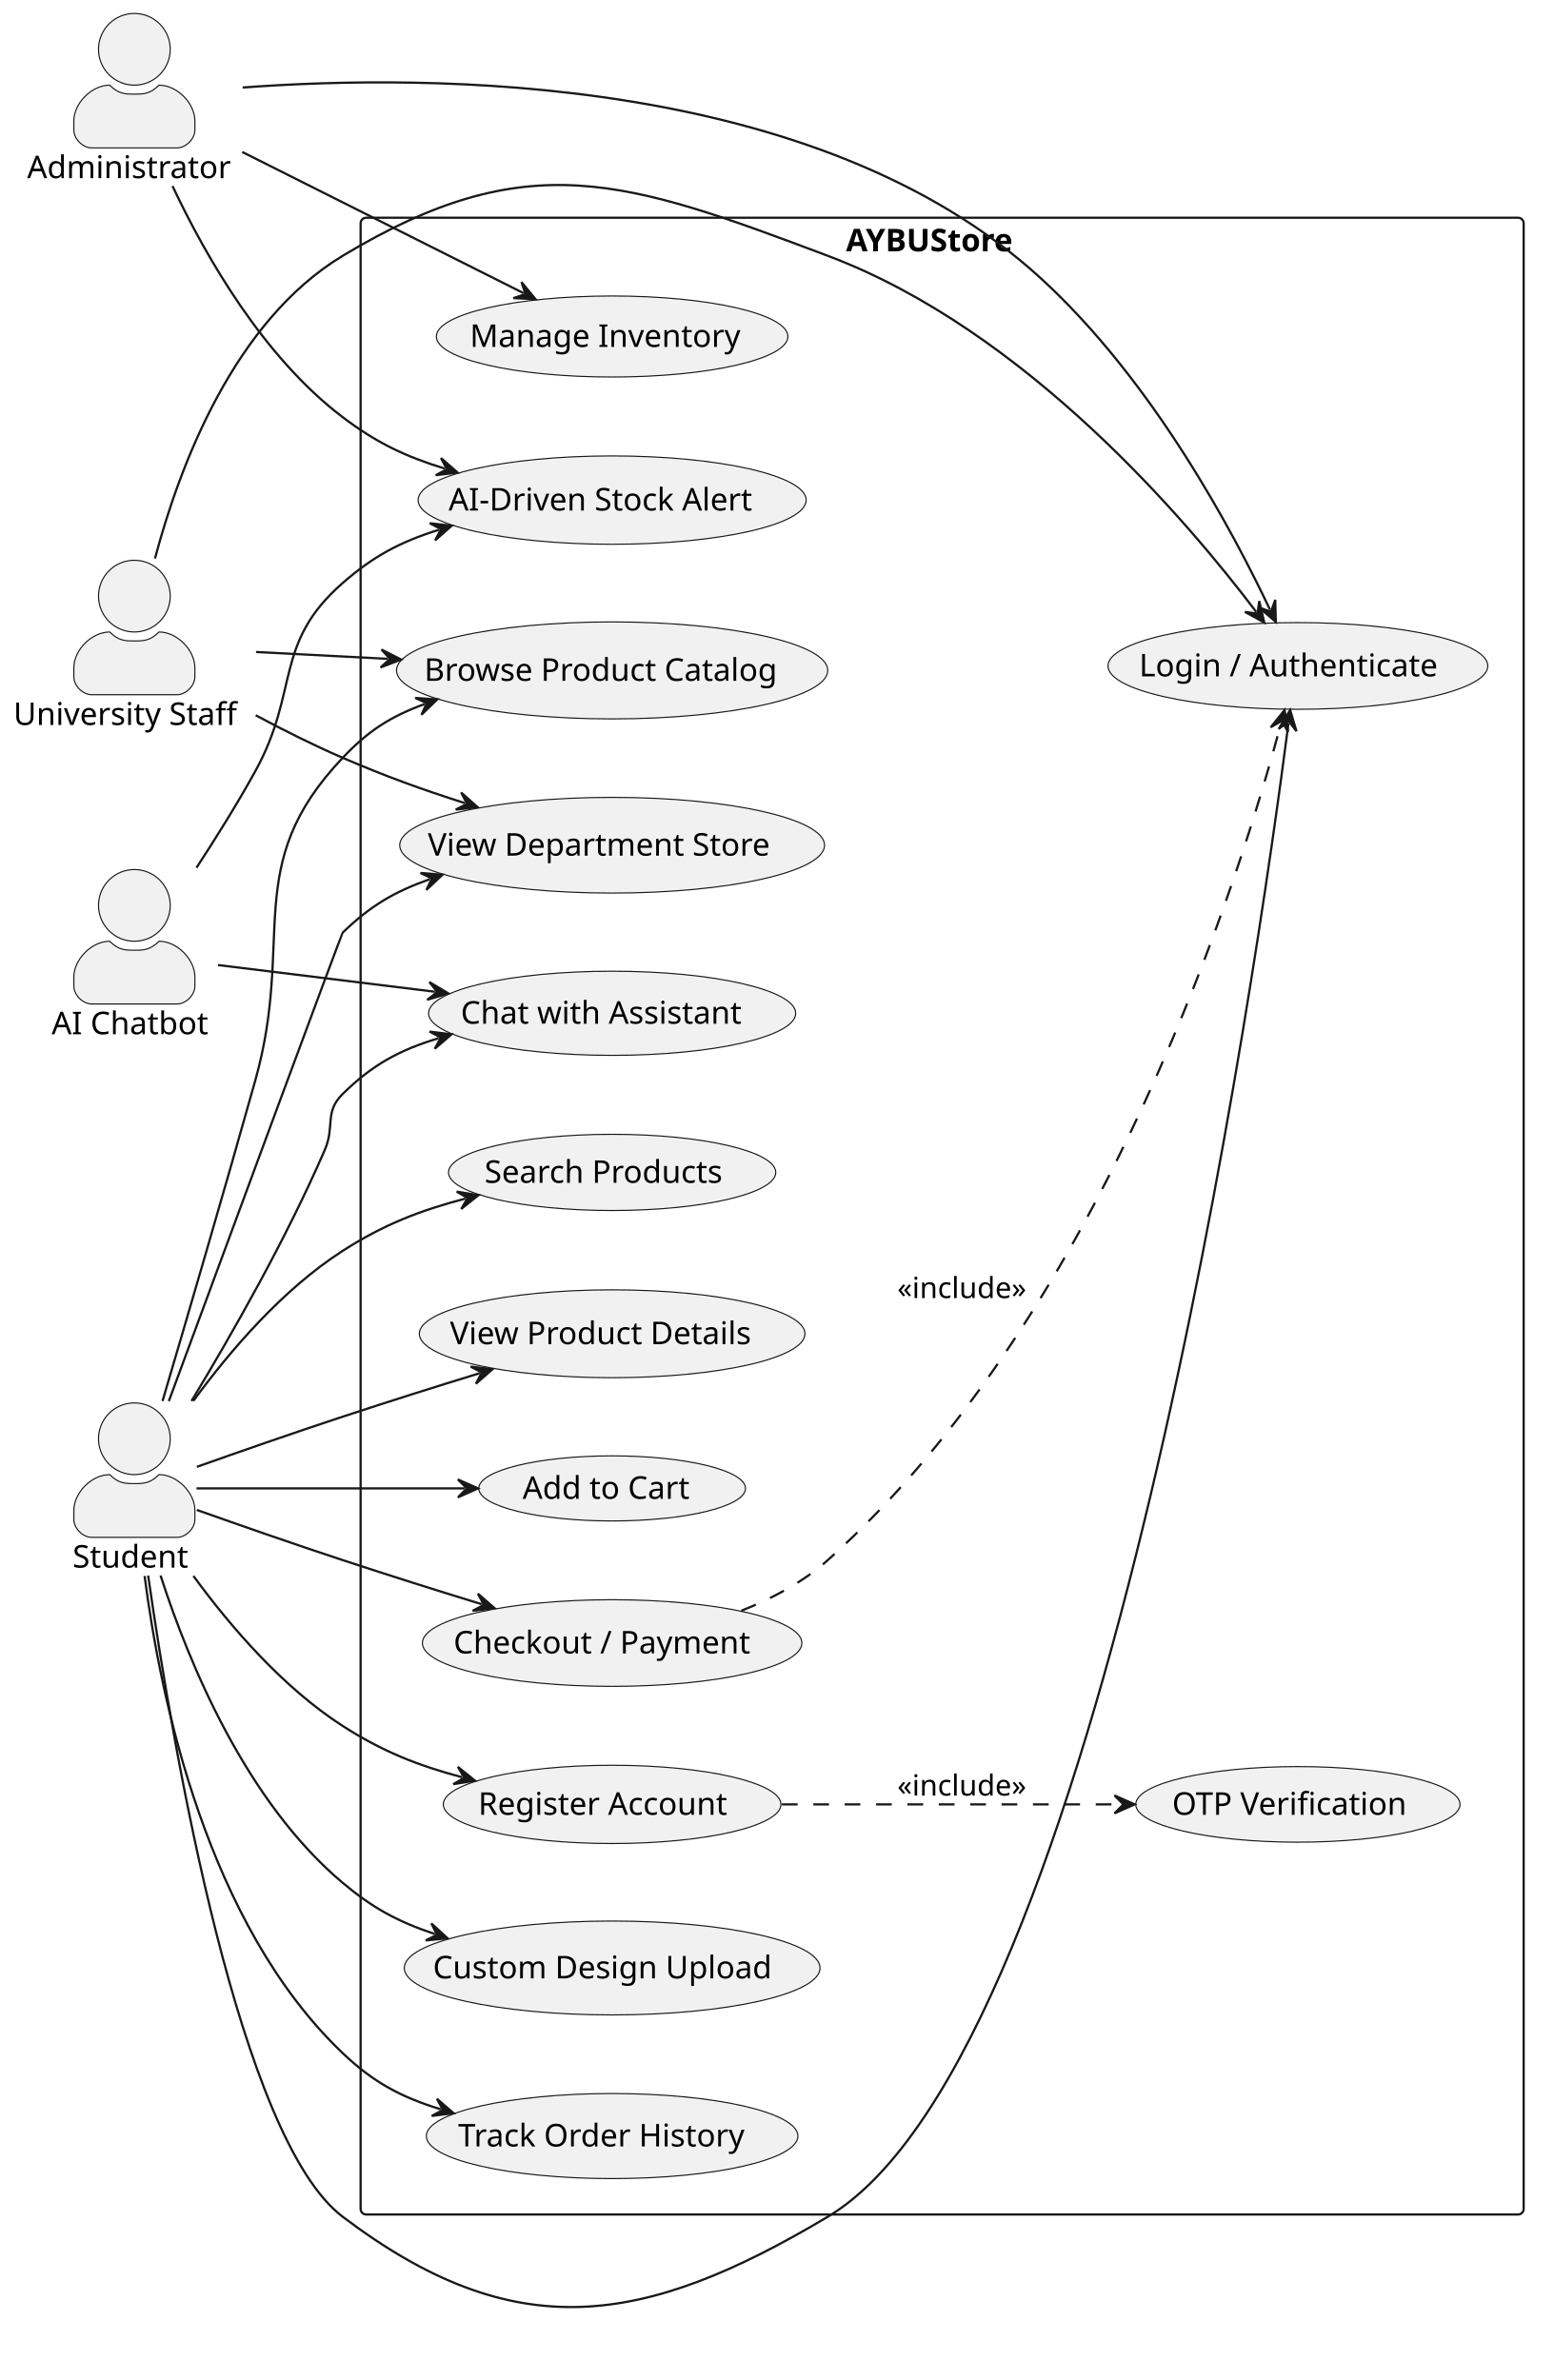
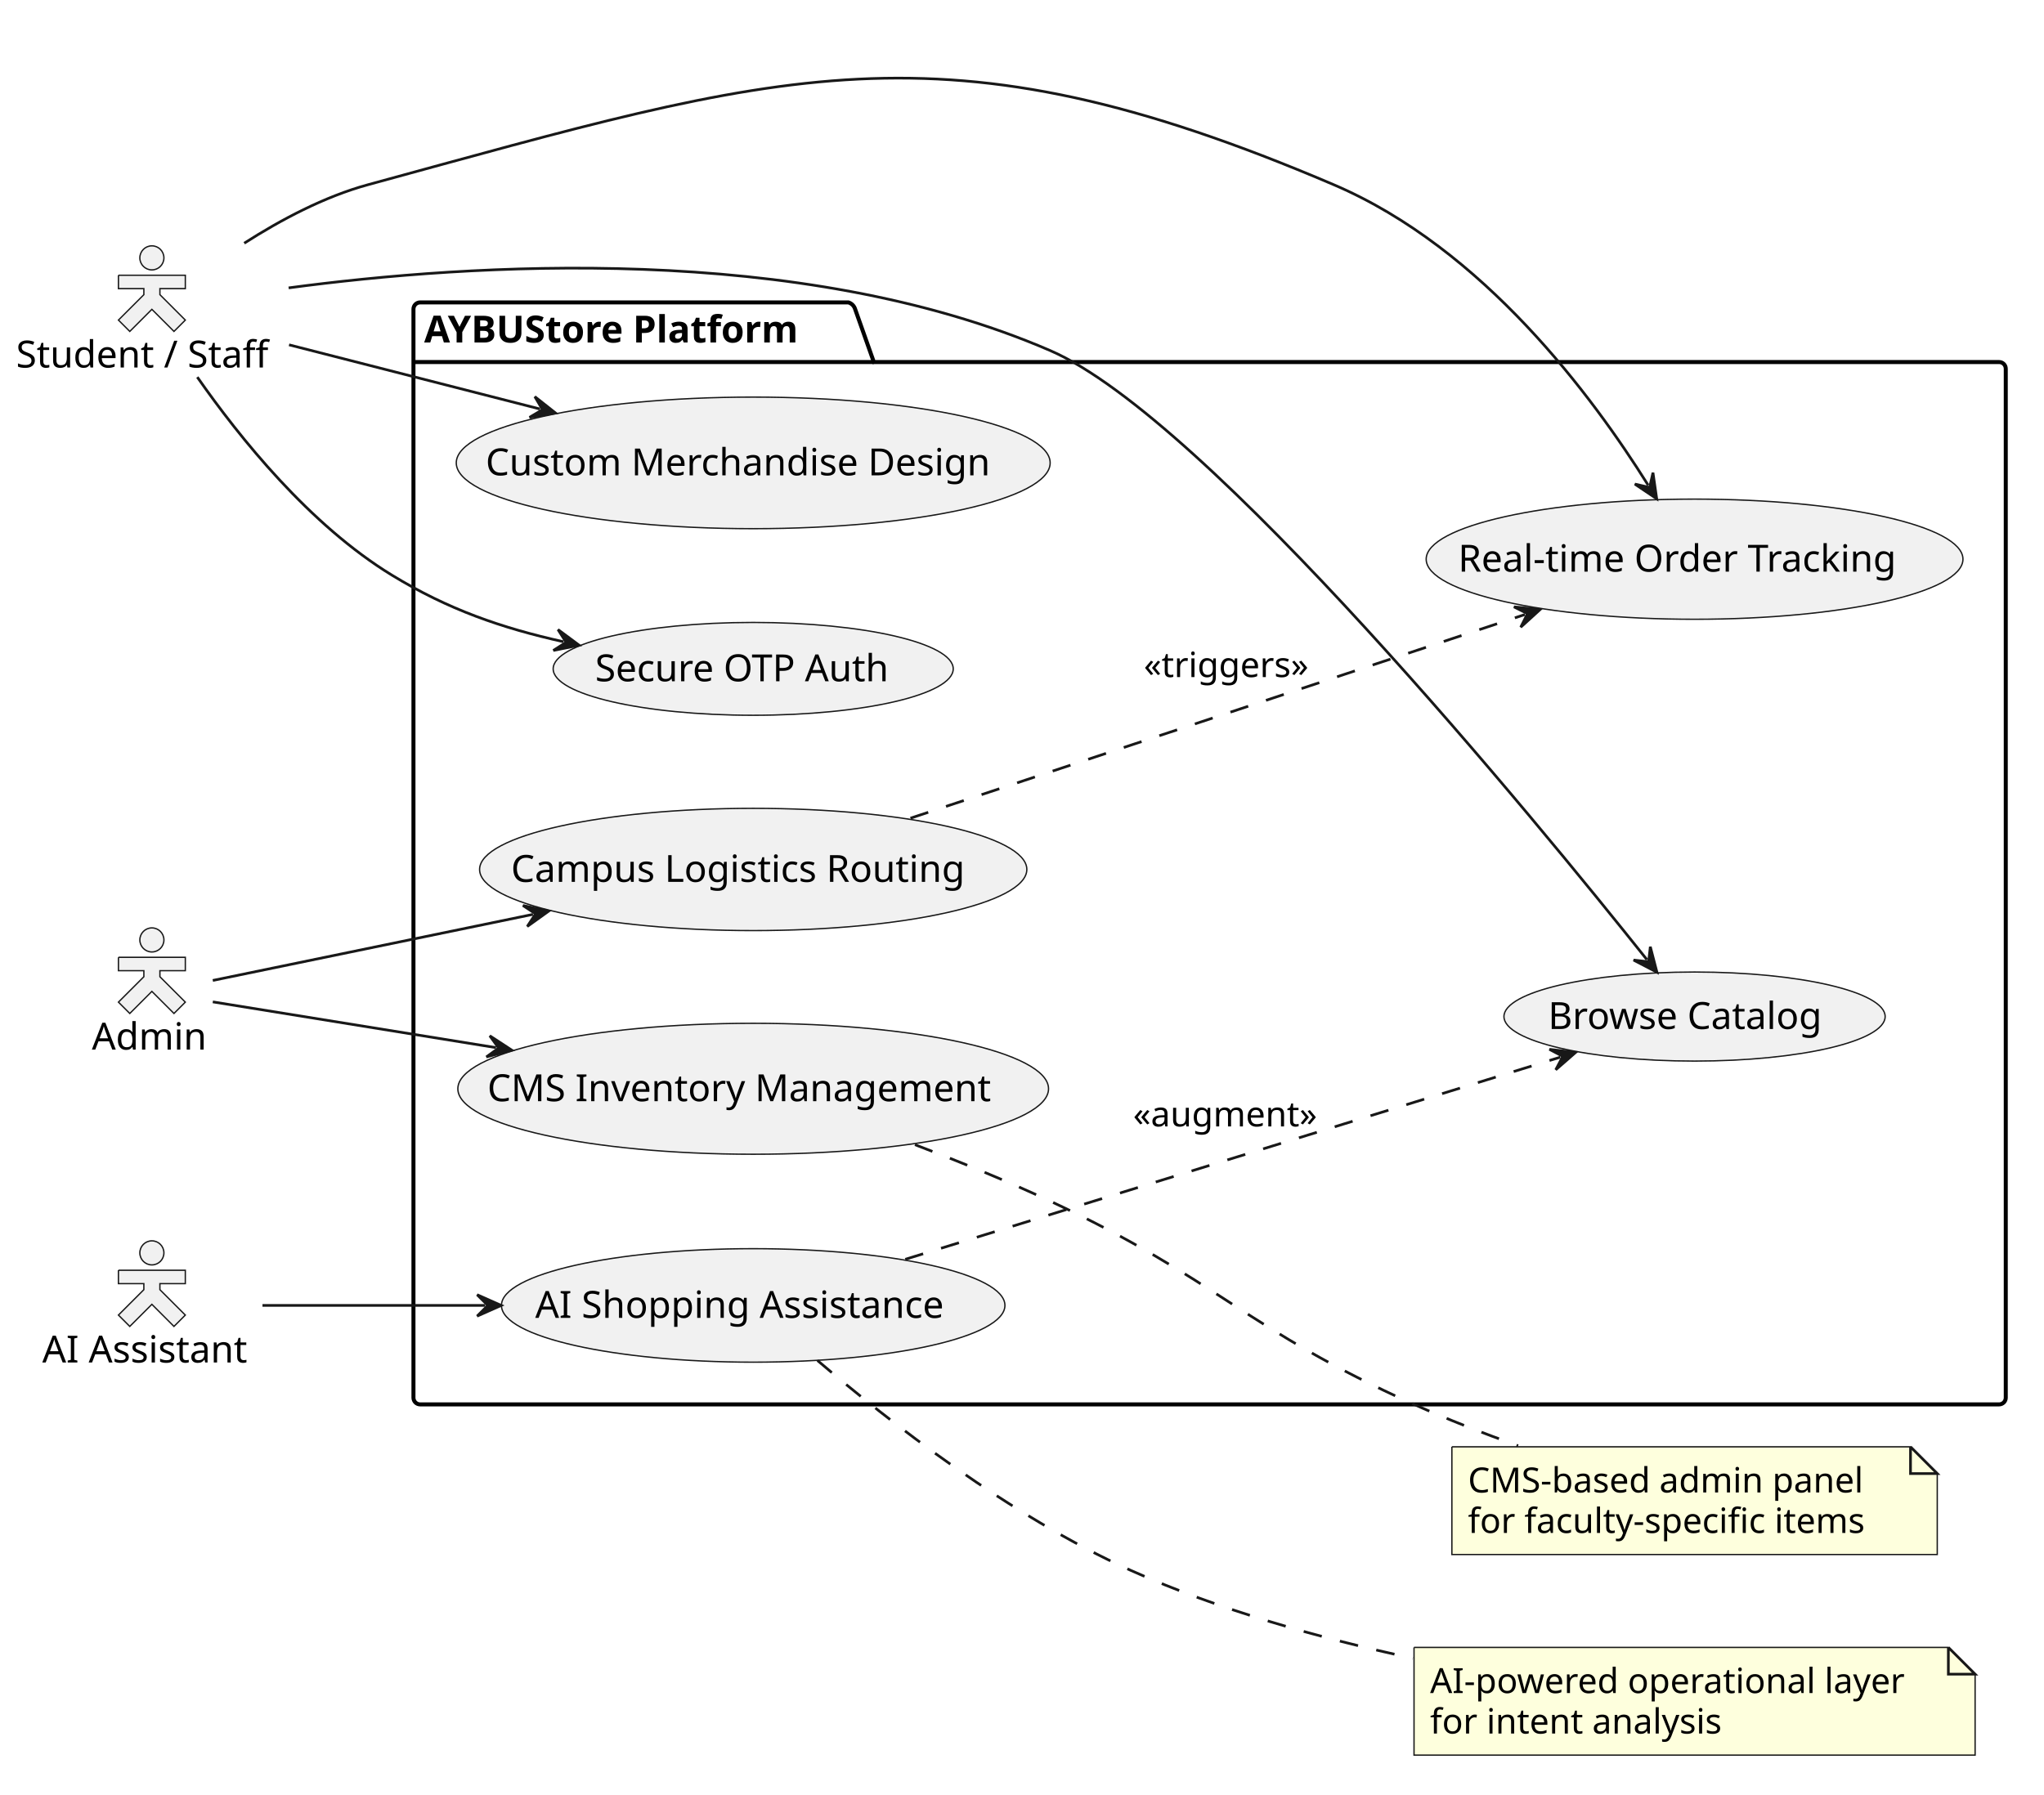
- <svg xmlns="http://www.w3.org/2000/svg" contentStyleType="text/css" data-diagram-type="DESCRIPTION" height="1062px" preserveAspectRatio="none" style="width:693px;height:1062px;background:#FFFFFF;" version="1.1" viewBox="0 0 693 1062" width="693px" zoomAndPan="magnify">
+ <svg xmlns="http://www.w3.org/2000/svg" contentStyleType="text/css" data-diagram-type="DESCRIPTION" height="671px" preserveAspectRatio="none" style="width:764px;height:671px;background:#FFFFFF;" version="1.1" viewBox="0 0 764 671" width="764px" zoomAndPan="magnify">
  <defs />
  <g>
-     <g class="cluster" data-qualified-name="AYBUStore" data-source-line="10" id="ent0006">
-       <rect fill="none" height="891" rx="2.5" ry="2.5" style="stroke:#181818;stroke-width:1;" width="518.86" x="160.88" y="97.15" />
-       <text fill="#000000" font-family="sans-serif" font-size="14" font-weight="700" lengthAdjust="spacing" textLength="85.805" x="377.408" y="112.145">AYBUStore</text>
+     <g class="cluster" data-qualified-name="AYBUStore Platform" data-source-line="8" id="ent0005">
+       <path d="M157.04,113.06 L317.119,113.06 A3.75,3.75 0 0 1 319.619,115.56 L326.619,135.357 L747.21,135.357 A2.5,2.5 0 0 1 749.71,137.857 L749.71,522.56 A2.5,2.5 0 0 1 747.21,525.06 L157.04,525.06 A2.5,2.5 0 0 1 154.54,522.56 L154.54,115.56 A2.5,2.5 0 0 1 157.04,113.06" fill="none" style="stroke:#000000;stroke-width:1.5;" />
+       <line style="stroke:#000000;stroke-width:1.5;" x1="154.54" x2="326.619" y1="135.357" y2="135.357" />
+       <text fill="#000000" font-family="sans-serif" font-size="14" font-weight="700" lengthAdjust="spacing" textLength="159.079" x="158.54" y="128.055">AYBUStore Platform</text>
    </g>
-     <g class="entity" data-qualified-name="AYBUStore.UC1" data-source-line="11" id="ent0007">
-       <ellipse cx="273.085" cy="299.151" fill="#F1F1F1" rx="96.205" ry="21.641" style="stroke:#181818;stroke-width:0.5;" />
-       <text fill="#000000" font-family="sans-serif" font-size="14" lengthAdjust="spacing" textLength="167.658" x="189.256" y="303.8">Browse Product Catalog</text>
+     <g class="entity" data-qualified-name="AYBUStore Platform.UC1" data-source-line="9" id="ent0006">
+       <ellipse cx="281.529" cy="250.064" fill="#F1F1F1" rx="74.769" ry="17.354" style="stroke:#181818;stroke-width:0.5;" />
+       <text fill="#000000" font-family="sans-serif" font-size="14" lengthAdjust="spacing" textLength="118.166" x="222.446" y="254.712">Secure OTP Auth</text>
    </g>
-     <g class="entity" data-qualified-name="AYBUStore.UC2" data-source-line="12" id="ent0008">
-       <ellipse cx="273.087" cy="523.151" fill="#F1F1F1" rx="73.007" ry="17.001" style="stroke:#181818;stroke-width:0.5;" />
-       <text fill="#000000" font-family="sans-serif" font-size="14" lengthAdjust="spacing" textLength="113.859" x="216.157" y="527.8">Search Products</text>
+     <g class="entity" data-qualified-name="AYBUStore Platform.UC2" data-source-line="10" id="ent0007">
+       <ellipse cx="633.385" cy="380.059" fill="#F1F1F1" rx="71.245" ry="16.649" style="stroke:#181818;stroke-width:0.5;" />
+       <text fill="#000000" font-family="sans-serif" font-size="14" lengthAdjust="spacing" textLength="109.498" x="578.636" y="384.707">Browse Catalog</text>
    </g>
-     <g class="entity" data-qualified-name="AYBUStore.UC3" data-source-line="13" id="ent0009">
-       <ellipse cx="273.092" cy="595.154" fill="#F1F1F1" rx="86.022" ry="19.605" style="stroke:#181818;stroke-width:0.5;" />
-       <text fill="#000000" font-family="sans-serif" font-size="14" lengthAdjust="spacing" textLength="144.676" x="200.754" y="599.803">View Product Details</text>
+     <g class="entity" data-qualified-name="AYBUStore Platform.UC3" data-source-line="11" id="ent0008">
+       <ellipse cx="281.533" cy="173.059" fill="#F1F1F1" rx="110.993" ry="24.599" style="stroke:#181818;stroke-width:0.5;" />
+       <text fill="#000000" font-family="sans-serif" font-size="14" lengthAdjust="spacing" textLength="200.026" x="181.52" y="177.707">Custom Merchandise Design</text>
    </g>
-     <g class="entity" data-qualified-name="AYBUStore.UC4" data-source-line="14" id="ent0010">
-       <ellipse cx="273.092" cy="664.154" fill="#F1F1F1" rx="59.502" ry="14.524" style="stroke:#181818;stroke-width:0.5;" />
-       <text fill="#000000" font-family="sans-serif" font-size="14" lengthAdjust="spacing" textLength="79.905" x="233.139" y="668.802">Add to Cart</text>
+     <g class="entity" data-qualified-name="AYBUStore Platform.UC4" data-source-line="12" id="ent0009">
+       <ellipse cx="281.526" cy="488.059" fill="#F1F1F1" rx="94.096" ry="21.219" style="stroke:#181818;stroke-width:0.5;" />
+       <text fill="#000000" font-family="sans-serif" font-size="14" lengthAdjust="spacing" textLength="162.955" x="200.049" y="492.708">AI Shopping Assistance</text>
    </g>
-     <g class="entity" data-qualified-name="AYBUStore.UC5" data-source-line="15" id="ent0011">
-       <ellipse cx="273.086" cy="733.151" fill="#F1F1F1" rx="84.656" ry="19.331" style="stroke:#181818;stroke-width:0.5;" />
-       <text fill="#000000" font-family="sans-serif" font-size="14" lengthAdjust="spacing" textLength="141.531" x="202.32" y="737.8">Checkout / Payment</text>
+     <g class="entity" data-qualified-name="AYBUStore Platform.UC5" data-source-line="13" id="ent0010">
+       <ellipse cx="633.39" cy="209.064" fill="#F1F1F1" rx="100.32" ry="22.464" style="stroke:#181818;stroke-width:0.5;" />
+       <text fill="#000000" font-family="sans-serif" font-size="14" lengthAdjust="spacing" textLength="176.764" x="545.009" y="213.713">Real-time Order Tracking</text>
    </g>
-     <g class="entity" data-qualified-name="AYBUStore.UC6" data-source-line="16" id="ent0012">
-       <ellipse cx="273.085" cy="805.153" fill="#F1F1F1" rx="75.315" ry="17.463" style="stroke:#181818;stroke-width:0.5;" />
-       <text fill="#000000" font-family="sans-serif" font-size="14" lengthAdjust="spacing" textLength="119.492" x="213.339" y="809.802">Register Account</text>
+     <g class="entity" data-qualified-name="AYBUStore Platform.UC6" data-source-line="14" id="ent0011">
+       <ellipse cx="281.525" cy="407.059" fill="#F1F1F1" rx="110.395" ry="24.479" style="stroke:#181818;stroke-width:0.5;" />
+       <text fill="#000000" font-family="sans-serif" font-size="14" lengthAdjust="spacing" textLength="198.734" x="182.158" y="411.707">CMS Inventory Management</text>
    </g>
-     <g class="entity" data-qualified-name="AYBUStore.UC7" data-source-line="17" id="ent0013">
-       <ellipse cx="579.024" cy="297.155" fill="#F1F1F1" rx="84.724" ry="19.345" style="stroke:#181818;stroke-width:0.5;" />
-       <text fill="#000000" font-family="sans-serif" font-size="14" lengthAdjust="spacing" textLength="141.689" x="508.18" y="301.803">Login / Authenticate</text>
+     <g class="entity" data-qualified-name="AYBUStore Platform.UC7" data-source-line="15" id="ent0012">
+       <ellipse cx="281.534" cy="325.065" fill="#F1F1F1" rx="102.274" ry="22.855" style="stroke:#181818;stroke-width:0.5;" />
+       <text fill="#000000" font-family="sans-serif" font-size="14" lengthAdjust="spacing" textLength="181.057" x="191.006" y="329.713">Campus Logistics Routing</text>
    </g>
-     <g class="entity" data-qualified-name="AYBUStore.UC8" data-source-line="18" id="ent0014">
-       <ellipse cx="579.018" cy="805.148" fill="#F1F1F1" rx="72.338" ry="16.868" style="stroke:#181818;stroke-width:0.5;" />
-       <text fill="#000000" font-family="sans-serif" font-size="14" lengthAdjust="spacing" textLength="112.212" x="522.912" y="809.796">OTP Verification</text>
+     <g class="entity" data-qualified-name="user" data-source-line="4" id="ent0002">
+       <ellipse cx="56.77" cy="96.41" fill="#F1F1F1" rx="4.5" ry="4.5" style="stroke:#181818;stroke-width:0.5;" />
+       <path d="M44.27,102.91 L44.27,107.91 L53.77,107.91 L53.77,110.167 L44.27,119.667 L48.513,123.91 L56.77,115.653 L65.028,123.91 L69.27,119.667 L59.77,110.167 L59.77,107.91 L69.27,107.91 L69.27,102.91 L44.27,102.91" fill="#F1F1F1" style="stroke:#181818;stroke-width:0.5;" />
+       <text fill="#000000" font-family="sans-serif" font-size="14" lengthAdjust="spacing" textLength="101.541" x="6" y="137.405">Student / Staff</text>
    </g>
-     <g class="entity" data-qualified-name="AYBUStore.UC9" data-source-line="19" id="ent0015">
-       <ellipse cx="273.094" cy="878.149" fill="#F1F1F1" rx="92.745" ry="20.949" style="stroke:#181818;stroke-width:0.5;" />
-       <text fill="#000000" font-family="sans-serif" font-size="14" lengthAdjust="spacing" textLength="159.927" x="193.131" y="882.797">Custom Design Upload</text>
+     <g class="entity" data-qualified-name="admin" data-source-line="5" id="ent0003">
+       <ellipse cx="56.772" cy="351.41" fill="#F1F1F1" rx="4.5" ry="4.5" style="stroke:#181818;stroke-width:0.5;" />
+       <path d="M44.272,357.91 L44.272,362.91 L53.772,362.91 L53.772,365.167 L44.272,374.667 L48.515,378.91 L56.772,370.653 L65.029,378.91 L69.272,374.667 L59.772,365.167 L59.772,362.91 L69.272,362.91 L69.272,357.91 L44.272,357.91" fill="#F1F1F1" style="stroke:#181818;stroke-width:0.5;" />
+       <text fill="#000000" font-family="sans-serif" font-size="14" lengthAdjust="spacing" textLength="44.864" x="34.34" y="392.405">Admin</text>
    </g>
-     <g class="entity" data-qualified-name="AYBUStore.UC10" data-source-line="20" id="ent0016">
-       <ellipse cx="273.095" cy="452.147" fill="#F1F1F1" rx="81.885" ry="18.777" style="stroke:#181818;stroke-width:0.5;" />
-       <text fill="#000000" font-family="sans-serif" font-size="14" lengthAdjust="spacing" textLength="135.099" x="205.546" y="456.795">Chat with Assistant</text>
+     <g class="entity" data-qualified-name="ai" data-source-line="6" id="ent0004">
+       <ellipse cx="56.768" cy="468.41" fill="#F1F1F1" rx="4.5" ry="4.5" style="stroke:#181818;stroke-width:0.5;" />
+       <path d="M44.268,474.91 L44.268,479.91 L53.768,479.91 L53.768,482.167 L44.268,491.667 L48.51,495.91 L56.768,487.653 L65.025,495.91 L69.268,491.667 L59.768,482.167 L59.768,479.91 L69.268,479.91 L69.268,474.91 L44.268,474.91" fill="#F1F1F1" style="stroke:#181818;stroke-width:0.5;" />
+       <text fill="#000000" font-family="sans-serif" font-size="14" lengthAdjust="spacing" textLength="81.936" x="15.8" y="509.405">AI Assistant</text>
    </g>
-     <g class="entity" data-qualified-name="AYBUStore.UC11" data-source-line="21" id="ent0017">
-       <ellipse cx="273.087" cy="150.153" fill="#F1F1F1" rx="78.417" ry="18.083" style="stroke:#181818;stroke-width:0.5;" />
-       <text fill="#000000" font-family="sans-serif" font-size="14" lengthAdjust="spacing" textLength="126.93" x="209.622" y="154.802">Manage Inventory</text>
+     <g class="entity" data-qualified-name="GMN22" data-source-line="28" id="ent0023">
+       <path d="M528.53,615.92 L528.53,656.186 L738.252,656.186 L738.252,625.92 L728.252,615.92 L528.53,615.92" fill="#FEFFDD" style="stroke:#181818;stroke-width:0.5;" />
+       <path d="M728.252,615.92 L728.252,625.92 L738.252,625.92 L728.252,615.92" fill="#FEFFDD" style="stroke:#181818;stroke-width:1;" />
+       <text fill="#000000" font-family="sans-serif" font-size="13" lengthAdjust="spacing" textLength="188.722" x="534.53" y="632.987">AI-powered operational layer</text>
+       <text fill="#000000" font-family="sans-serif" font-size="13" lengthAdjust="spacing" textLength="117.057" x="534.53" y="648.12">for intent analysis</text>
    </g>
-     <g class="entity" data-qualified-name="AYBUStore.UC12" data-source-line="22" id="ent0018">
-       <ellipse cx="273.089" cy="377.154" fill="#F1F1F1" rx="94.769" ry="21.354" style="stroke:#181818;stroke-width:0.5;" />
-       <text fill="#000000" font-family="sans-serif" font-size="14" lengthAdjust="spacing" textLength="164.459" x="190.86" y="381.802">View Department Store</text>
+     <g class="entity" data-qualified-name="GMN25" data-source-line="29" id="ent0026">
+       <path d="M542.68,540.92 L542.68,581.186 L724.104,581.186 L724.104,550.92 L714.104,540.92 L542.68,540.92" fill="#FEFFDD" style="stroke:#181818;stroke-width:0.5;" />
+       <path d="M714.104,540.92 L714.104,550.92 L724.104,550.92 L714.104,540.92" fill="#FEFFDD" style="stroke:#181818;stroke-width:1;" />
+       <text fill="#000000" font-family="sans-serif" font-size="13" lengthAdjust="spacing" textLength="157.542" x="548.68" y="557.987">CMS-based admin panel</text>
+       <text fill="#000000" font-family="sans-serif" font-size="13" lengthAdjust="spacing" textLength="160.424" x="548.68" y="573.12">for faculty-specific items</text>
    </g>
-     <g class="entity" data-qualified-name="AYBUStore.UC13" data-source-line="23" id="ent0019">
-       <ellipse cx="273.085" cy="953.147" fill="#F1F1F1" rx="82.885" ry="18.977" style="stroke:#181818;stroke-width:0.5;" />
-       <text fill="#000000" font-family="sans-serif" font-size="14" lengthAdjust="spacing" textLength="137.43" x="204.37" y="957.795">Track Order History</text>
+     <g class="link" data-entity-1="ent0002" data-entity-2="ent0006" data-link-type="dependency" data-source-line="18" id="lnk13">
+       <path d="M73.75,140.99 C89.56,163.65 115.8,196.31 146.54,215.06 C167.58,227.89 187.394,234.754 210.624,239.934" fill="none" id="user-to-UC1" style="stroke:#181818;stroke-width:1;" />
+       <polygon fill="#181818" points="216.48,241.24,208.566,235.377,211.6,240.152,206.825,243.185,216.48,241.24" style="stroke:#181818;stroke-width:1;" />
    </g>
-     <g class="entity" data-qualified-name="AYBUStore.UC14" data-source-line="24" id="ent0020">
-       <ellipse cx="273.088" cy="223.154" fill="#F1F1F1" rx="86.568" ry="19.714" style="stroke:#181818;stroke-width:0.5;" />
-       <text fill="#000000" font-family="sans-serif" font-size="14" lengthAdjust="spacing" textLength="145.927" x="200.124" y="227.802">AI-Driven Stock Alert</text>
+     <g class="link" data-entity-1="ent0002" data-entity-2="ent0007" data-link-type="dependency" data-source-line="19" id="lnk14">
+       <path d="M107.88,107.63 C175.57,98.57 298.55,90.42 392.53,131.06 C451.2,156.43 574.552,307.267 615.592,358.797" fill="none" id="user-to-UC2" style="stroke:#181818;stroke-width:1;" />
+       <polygon fill="#181818" points="619.33,363.49,616.852,353.958,616.215,359.579,610.594,358.942,619.33,363.49" style="stroke:#181818;stroke-width:1;" />
    </g>
-     <g class="entity" data-qualified-name="Student" data-source-line="5" id="ent0002">
-       <ellipse cx="59.946" cy="642" fill="#F1F1F1" rx="16" ry="16" style="stroke:#181818;stroke-width:0.5;" />
-       <path d="M59.946,662 C63.946,662 66.946,662 70.946,658 C78.946,658 86.946,666 86.946,674 L86.946,678 C86.946,682 82.946,686 78.946,686 L40.946,686 C36.946,686 32.946,682 32.946,678 L32.946,674 C32.946,666 40.946,658 48.946,658 C52.946,662 55.946,662 59.946,662" fill="#F1F1F1" style="stroke:#181818;stroke-width:0.5;" />
-       <text fill="#000000" font-family="sans-serif" font-size="14" lengthAdjust="spacing" textLength="55.111" x="32.39" y="699.495">Student</text>
+     <g class="link" data-entity-1="ent0002" data-entity-2="ent0008" data-link-type="dependency" data-source-line="20" id="lnk15">
+       <path d="M108.04,128.92 C137.43,136.44 169.217,144.573 201.817,152.913" fill="none" id="user-to-UC3" style="stroke:#181818;stroke-width:1;" />
+       <polygon fill="#181818" points="207.63,154.4,199.902,148.294,202.786,153.161,197.919,156.045,207.63,154.4" style="stroke:#181818;stroke-width:1;" />
    </g>
-     <g class="entity" data-qualified-name="Staff" data-source-line="6" id="ent0003">
-       <ellipse cx="59.942" cy="266" fill="#F1F1F1" rx="16" ry="16" style="stroke:#181818;stroke-width:0.5;" />
-       <path d="M59.942,286 C63.942,286 66.942,286 70.942,282 C78.942,282 86.942,290 86.942,298 L86.942,302 C86.942,306 82.942,310 78.942,310 L40.942,310 C36.942,310 32.942,306 32.942,302 L32.942,298 C32.942,290 40.942,282 48.942,282 C52.942,286 55.942,286 59.942,286" fill="#F1F1F1" style="stroke:#181818;stroke-width:0.5;" />
-       <text fill="#000000" font-family="sans-serif" font-size="14" lengthAdjust="spacing" textLength="107.885" x="6" y="323.495">University Staff</text>
+     <g class="link" data-entity-1="ent0002" data-entity-2="ent0010" data-link-type="dependency" data-source-line="21" id="lnk16">
+       <path d="M91.29,90.93 C104.91,82.2 121.26,73.5 137.54,69.06 C292.33,26.85 351,6 498.53,69.06 C554.65,93.04 595.291,148.308 616.051,181.398" fill="none" id="user-to-UC5" style="stroke:#181818;stroke-width:1;" />
+       <polygon fill="#181818" points="619.24,186.48,617.845,176.73,616.583,182.244,611.069,180.982,619.24,186.48" style="stroke:#181818;stroke-width:1;" />
    </g>
-     <g class="entity" data-qualified-name="Administrator" data-source-line="7" id="ent0004">
-       <ellipse cx="59.941" cy="22" fill="#F1F1F1" rx="16" ry="16" style="stroke:#181818;stroke-width:0.5;" />
-       <path d="M59.941,42 C63.941,42 66.941,42 70.941,38 C78.941,38 86.941,46 86.941,54 L86.941,58 C86.941,62 82.941,66 78.941,66 L40.941,66 C36.941,66 32.941,62 32.941,58 L32.941,54 C32.941,46 40.941,38 48.941,38 C52.941,42 55.941,42 59.941,42" fill="#F1F1F1" style="stroke:#181818;stroke-width:0.5;" />
-       <text fill="#000000" font-family="sans-serif" font-size="14" lengthAdjust="spacing" textLength="95.683" x="12.1" y="79.495">Administrator</text>
+     <g class="link" data-entity-1="ent0009" data-entity-2="ent0007" data-link-type="dependency" data-source-line="22" id="lnk17">
+       <path d="M338.36,470.82 C408,449.33 519.877,414.789 583.187,395.25" fill="none" id="UC4-to-UC2" style="stroke:#181818;stroke-width:1;stroke-dasharray:7,7;" />
+       <polygon fill="#181818" points="588.92,393.48,579.141,392.312,584.142,394.955,581.5,399.956,588.92,393.48" style="stroke:#181818;stroke-width:1;" />
+       <text fill="#000000" font-family="sans-serif" font-size="13" lengthAdjust="spacing" textLength="74.363" x="423.53" y="421.127">«augment»</text>
    </g>
-     <g class="entity" data-qualified-name="AI" data-source-line="8" id="ent0005">
-       <ellipse cx="59.947" cy="404" fill="#F1F1F1" rx="16" ry="16" style="stroke:#181818;stroke-width:0.5;" />
-       <path d="M59.947,424 C63.947,424 66.947,424 70.947,420 C78.947,420 86.947,428 86.947,436 L86.947,440 C86.947,444 82.947,448 78.947,448 L40.947,448 C36.947,448 32.947,444 32.947,440 L32.947,436 C32.947,428 40.947,420 48.947,420 C52.947,424 55.947,424 59.947,424" fill="#F1F1F1" style="stroke:#181818;stroke-width:0.5;" />
-       <text fill="#000000" font-family="sans-serif" font-size="14" lengthAdjust="spacing" textLength="73.814" x="23.04" y="461.495">AI Chatbot</text>
+     <g class="link" data-entity-1="ent0004" data-entity-2="ent0009" data-link-type="dependency" data-source-line="23" id="lnk18">
+       <path d="M98.11,488.06 C123.06,488.06 150.18,488.06 181.34,488.06" fill="none" id="ai-to-UC4" style="stroke:#181818;stroke-width:1;" />
+       <polygon fill="#181818" points="187.34,488.06,178.34,484.06,182.34,488.06,178.34,492.06,187.34,488.06" style="stroke:#181818;stroke-width:1;" />
    </g>
-     <g class="link" data-entity-1="ent0002" data-entity-2="ent0007" data-link-type="dependency" data-source-line="27" id="lnk21">
-       <path d="M72.51,625.16 C83.38,588.34 100.01,531.57 113.88,482.15 C131.81,418.31 107.23,386.23 152.88,338.15 C164.28,326.15 173.789,319.912 189.439,314.152" fill="none" id="Student-to-UC1" style="stroke:#181818;stroke-width:1;" />
-       <polygon fill="#181818" points="195.07,312.08,185.242,311.435,190.378,313.807,188.006,318.942,195.07,312.08" style="stroke:#181818;stroke-width:1;" />
+     <g class="link" data-entity-1="ent0003" data-entity-2="ent0011" data-link-type="dependency" data-source-line="24" id="lnk19">
+       <path d="M79.54,374.57 C105.48,378.77 144.557,385.083 185.397,391.683" fill="none" id="admin-to-UC6" style="stroke:#181818;stroke-width:1;" />
+       <polygon fill="#181818" points="191.32,392.64,183.073,387.255,186.384,391.842,181.797,395.153,191.32,392.64" style="stroke:#181818;stroke-width:1;" />
    </g>
-     <g class="link" data-entity-1="ent0002" data-entity-2="ent0008" data-link-type="dependency" data-source-line="28" id="lnk22">
-       <path d="M86.28,625.09 C102.77,602.54 126.14,575.33 152.88,558.15 C171.03,546.49 187.384,540.115 207.654,534.825" fill="none" id="Student-to-UC2" style="stroke:#181818;stroke-width:1;" />
-       <polygon fill="#181818" points="213.46,533.31,203.742,531.712,208.622,534.573,205.762,539.453,213.46,533.31" style="stroke:#181818;stroke-width:1;" />
+     <g class="link" data-entity-1="ent0003" data-entity-2="ent0012" data-link-type="dependency" data-source-line="25" id="lnk20">
+       <path d="M79.54,366.56 C108.44,360.59 155.094,350.963 199.214,341.853" fill="none" id="admin-to-UC7" style="stroke:#181818;stroke-width:1;" />
+       <polygon fill="#181818" points="205.09,340.64,195.467,338.543,200.193,341.651,197.085,346.377,205.09,340.64" style="stroke:#181818;stroke-width:1;" />
    </g>
-     <g class="link" data-entity-1="ent0002" data-entity-2="ent0009" data-link-type="dependency" data-source-line="29" id="lnk23">
-       <path d="M87.82,654.53 C106.11,648.04 130.89,639.39 152.88,632.15 C174.7,624.97 193.155,619.153 214.005,612.743" fill="none" id="Student-to-UC3" style="stroke:#181818;stroke-width:1;" />
-       <polygon fill="#181818" points="219.74,610.98,209.962,609.801,214.961,612.449,212.313,617.448,219.74,610.98" style="stroke:#181818;stroke-width:1;" />
+     <g class="link" data-entity-1="ent0012" data-entity-2="ent0010" data-link-type="dependency" data-source-line="26" id="lnk21">
+       <path d="M340.31,305.9 C405.52,284.28 505.235,251.218 569.995,229.748" fill="none" id="UC7-to-UC5" style="stroke:#181818;stroke-width:1;stroke-dasharray:7,7;" />
+       <polygon fill="#181818" points="575.69,227.86,565.889,226.895,570.944,229.433,568.406,234.489,575.69,227.86" style="stroke:#181818;stroke-width:1;" />
+       <text fill="#000000" font-family="sans-serif" font-size="13" lengthAdjust="spacing" textLength="66.581" x="427.53" y="253.127">«triggers»</text>
    </g>
-     <g class="link" data-entity-1="ent0002" data-entity-2="ent0010" data-link-type="dependency" data-source-line="30" id="lnk24">
-       <path d="M87.68,664.15 C119.09,664.15 166.12,664.15 207.27,664.15" fill="none" id="Student-to-UC4" style="stroke:#181818;stroke-width:1;" />
-       <polygon fill="#181818" points="213.27,664.15,204.27,660.15,208.27,664.15,204.27,668.15,213.27,664.15" style="stroke:#181818;stroke-width:1;" />
+     <g class="link" data-entity-1="ent0009" data-entity-2="ent0023" data-link-type="association" data-source-line="28" id="lnk24">
+       <path d="M305.56,508.65 C331.97,531.19 377.46,566.8 422.53,587.06 C455.54,601.9 493.58,612.52 528.12,619.99" fill="none" id="UC4-GMN22" style="stroke:#181818;stroke-width:1;stroke-dasharray:7,7;" />
    </g>
-     <g class="link" data-entity-1="ent0002" data-entity-2="ent0011" data-link-type="dependency" data-source-line="31" id="lnk25">
-       <path d="M87.82,673.77 C106.11,680.26 130.89,688.91 152.88,696.15 C175.01,703.43 193.845,709.357 214.895,715.827" fill="none" id="Student-to-UC5" style="stroke:#181818;stroke-width:1;" />
-       <polygon fill="#181818" points="220.63,717.59,213.202,711.122,215.851,716.121,210.852,718.769,220.63,717.59" style="stroke:#181818;stroke-width:1;" />
-     </g>
-     <g class="link" data-entity-1="ent0002" data-entity-2="ent0012" data-link-type="dependency" data-source-line="32" id="lnk26">
-       <path d="M86.28,703.21 C102.77,725.76 126.14,752.97 152.88,770.15 C170.58,781.51 186.292,787.758 206.142,793.038" fill="none" id="Student-to-UC6" style="stroke:#181818;stroke-width:1;" />
-       <polygon fill="#181818" points="211.94,794.58,204.271,788.401,207.108,793.295,202.214,796.132,211.94,794.58" style="stroke:#181818;stroke-width:1;" />
-     </g>
-     <g class="link" data-entity-1="ent0002" data-entity-2="ent0013" data-link-type="dependency" data-source-line="33" id="lnk27">
-       <path d="M66.09,703.03 C77.36,781.51 106.94,954.4 152.88,989.15 C229.6,1047.17 286.7,1038.43 369.3,989.15 C492.42,915.7 561.275,428.001 574.805,322.801" fill="none" id="Student-to-UC7" style="stroke:#181818;stroke-width:1;" />
-       <polygon fill="#181818" points="575.57,316.85,570.455,325.266,574.932,321.809,578.389,326.287,575.57,316.85" style="stroke:#181818;stroke-width:1;" />
-     </g>
-     <g class="link" data-entity-1="ent0002" data-entity-2="ent0015" data-link-type="dependency" data-source-line="34" id="lnk28">
-       <path d="M71.62,703.01 C84.51,742.9 110,804.1 152.88,840.15 C166.27,851.4 177.331,857.424 194.021,863.014" fill="none" id="Student-to-UC9" style="stroke:#181818;stroke-width:1;" />
-       <polygon fill="#181818" points="199.71,864.92,192.446,858.269,194.969,863.332,189.906,865.855,199.71,864.92" style="stroke:#181818;stroke-width:1;" />
-     </g>
-     <g class="link" data-entity-1="ent0002" data-entity-2="ent0016" data-link-type="dependency" data-source-line="35" id="lnk29">
-       <path d="M85.42,625.18 C103.48,595.31 127.79,552.65 144.88,513.15 C149.52,502.44 144.57,496.33 152.88,488.15 C166.06,475.19 177.985,468.6 195.685,463.27" fill="none" id="Student-to-UC10" style="stroke:#181818;stroke-width:1;" />
-       <polygon fill="#181818" points="201.43,461.54,191.659,460.305,196.642,462.982,193.966,467.965,201.43,461.54" style="stroke:#181818;stroke-width:1;" />
-     </g>
-     <g class="link" data-entity-1="ent0002" data-entity-2="ent0018" data-link-type="dependency" data-source-line="36" id="lnk30">
-       <path d="M75.32,625.22 C101.05,555.53 152.39,416.63 152.88,416.15 C165.2,404.3 175.524,398.052 191.744,392.312" fill="none" id="Student-to-UC12" style="stroke:#181818;stroke-width:1;" />
-       <polygon fill="#181818" points="197.4,390.31,187.581,389.542,192.686,391.978,190.25,397.083,197.4,390.31" style="stroke:#181818;stroke-width:1;" />
-     </g>
-     <g class="link" data-entity-1="ent0002" data-entity-2="ent0019" data-link-type="dependency" data-source-line="37" id="lnk31">
-       <path d="M64.51,703.23 C71.62,758.36 92.52,858.66 152.88,916.15 C166.46,929.08 178.733,935.734 196.633,941.214" fill="none" id="Student-to-UC13" style="stroke:#181818;stroke-width:1;" />
-       <polygon fill="#181818" points="202.37,942.97,194.935,936.511,197.589,941.506,192.593,944.16,202.37,942.97" style="stroke:#181818;stroke-width:1;" />
-     </g>
-     <g class="link" data-entity-1="ent0003" data-entity-2="ent0007" data-link-type="dependency" data-source-line="39" id="lnk32">
-       <path d="M114.22,290.93 C133.89,291.95 150.808,292.827 172.978,293.986" fill="none" id="Staff-to-UC1" style="stroke:#181818;stroke-width:1;" />
-       <polygon fill="#181818" points="178.97,294.3,170.191,289.835,173.977,294.039,169.773,297.824,178.97,294.3" style="stroke:#181818;stroke-width:1;" />
-     </g>
-     <g class="link" data-entity-1="ent0003" data-entity-2="ent0013" data-link-type="dependency" data-source-line="40" id="lnk33">
-       <path d="M69.13,249.23 C80.22,207.51 104.45,143.33 152.88,114.15 C235.27,64.51 279.28,80.27 369.3,114.15 C458.15,147.59 530.229,233.146 560.409,273.016" fill="none" id="Staff-to-UC7" style="stroke:#181818;stroke-width:1;" />
-       <polygon fill="#181818" points="564.03,277.8,561.787,268.21,561.012,273.813,555.409,273.038,564.03,277.8" style="stroke:#181818;stroke-width:1;" />
-     </g>
-     <g class="link" data-entity-1="ent0003" data-entity-2="ent0018" data-link-type="dependency" data-source-line="41" id="lnk34">
-       <path d="M114.09,319.17 C126.6,325.88 140.04,332.61 152.88,338.15 C172.08,346.43 187.924,352.156 207.384,358.366" fill="none" id="Staff-to-UC12" style="stroke:#181818;stroke-width:1;" />
-       <polygon fill="#181818" points="213.1,360.19,205.742,353.643,208.337,358.67,203.31,361.265,213.1,360.19" style="stroke:#181818;stroke-width:1;" />
-     </g>
-     <g class="link" data-entity-1="ent0004" data-entity-2="ent0013" data-link-type="dependency" data-source-line="43" id="lnk35">
-       <path d="M108.25,39.05 C191.42,32.87 364.48,32.83 464.3,124.15 C514.55,170.13 550.149,237.409 566.589,272.079" fill="none" id="Administrator-to-UC7" style="stroke:#181818;stroke-width:1;" />
-       <polygon fill="#181818" points="569.16,277.5,568.918,267.654,567.018,272.982,561.69,271.082,569.16,277.5" style="stroke:#181818;stroke-width:1;" />
-     </g>
-     <g class="link" data-entity-1="ent0004" data-entity-2="ent0017" data-link-type="dependency" data-source-line="44" id="lnk36">
-       <path d="M108.07,67.81 C147.81,87.76 198.328,113.118 233.528,130.788" fill="none" id="Administrator-to-UC11" style="stroke:#181818;stroke-width:1;" />
-       <polygon fill="#181818" points="238.89,133.48,232.641,125.867,234.421,131.237,229.052,133.017,238.89,133.48" style="stroke:#181818;stroke-width:1;" />
-     </g>
-     <g class="link" data-entity-1="ent0004" data-entity-2="ent0020" data-link-type="dependency" data-source-line="45" id="lnk37">
-       <path d="M76.97,83.02 C92.07,115.07 117.66,159.45 152.88,186.15 C167.82,197.47 180.544,203.609 198.424,209.099" fill="none" id="Administrator-to-UC14" style="stroke:#181818;stroke-width:1;" />
-       <polygon fill="#181818" points="204.16,210.86,196.731,204.394,199.38,209.392,194.382,212.042,204.16,210.86" style="stroke:#181818;stroke-width:1;" />
-     </g>
-     <g class="link" data-entity-1="ent0005" data-entity-2="ent0016" data-link-type="dependency" data-source-line="47" id="lnk38">
-       <path d="M97.24,430.62 C125.42,434.09 159.435,438.277 194.055,442.537" fill="none" id="AI-to-UC10" style="stroke:#181818;stroke-width:1;" />
-       <polygon fill="#181818" points="200.01,443.27,191.566,438.201,195.047,442.659,190.589,446.141,200.01,443.27" style="stroke:#181818;stroke-width:1;" />
-     </g>
-     <g class="link" data-entity-1="ent0005" data-entity-2="ent0020" data-link-type="dependency" data-source-line="48" id="lnk39">
-       <path d="M87.66,387.2 C96.42,373.8 105.95,358.54 113.88,344.15 C133.76,308.11 121.9,287.25 152.88,260.15 C166.59,248.17 178.406,241.86 195.797,236.39" fill="none" id="AI-to-UC14" style="stroke:#181818;stroke-width:1;" />
-       <polygon fill="#181818" points="201.52,234.59,191.734,233.475,196.75,236.09,194.135,241.106,201.52,234.59" style="stroke:#181818;stroke-width:1;" />
-     </g>
-     <g class="link" data-entity-1="ent0012" data-entity-2="ent0014" data-link-type="dependency" data-source-line="50" id="lnk40">
-       <path d="M348.83,805.15 C396.81,805.15 452.79,805.15 500.19,805.15" fill="none" id="UC6-to-UC8" style="stroke:#181818;stroke-width:1;stroke-dasharray:7,7;" />
-       <polygon fill="#181818" points="506.19,805.15,497.19,801.15,501.19,805.15,497.19,809.15,506.19,805.15" style="stroke:#181818;stroke-width:1;" />
-       <text fill="#000000" font-family="sans-serif" font-size="13" lengthAdjust="spacing" textLength="63.007" x="400.3" y="801.217">«include»</text>
-     </g>
-     <g class="link" data-entity-1="ent0011" data-entity-2="ent0013" data-link-type="dependency" data-source-line="51" id="lnk41">
-       <path d="M330.73,718.74 C344.46,713.3 358.33,705.96 369.3,696.15 C493.99,584.62 554.526,386.528 571.536,322.638" fill="none" id="UC5-to-UC7" style="stroke:#181818;stroke-width:1;stroke-dasharray:7,7;" />
-       <polygon fill="#181818" points="573.08,316.84,566.899,324.508,571.794,321.672,574.63,326.566,573.08,316.84" style="stroke:#181818;stroke-width:1;" />
-       <text fill="#000000" font-family="sans-serif" font-size="13" lengthAdjust="spacing" textLength="63.007" x="400.3" y="579.217">«include»</text>
+     <g class="link" data-entity-1="ent0011" data-entity-2="ent0026" data-link-type="association" data-source-line="29" id="lnk27">
+       <path d="M341.99,427.96 C358.55,434.27 376.42,441.53 392.53,449.06 C455.26,478.37 465.35,496.72 528.53,525.06 C540.89,530.6 554.38,535.84 567.43,540.52" fill="none" id="UC6-GMN25" style="stroke:#181818;stroke-width:1;stroke-dasharray:7,7;" />
    </g>
  </g>
</svg>
